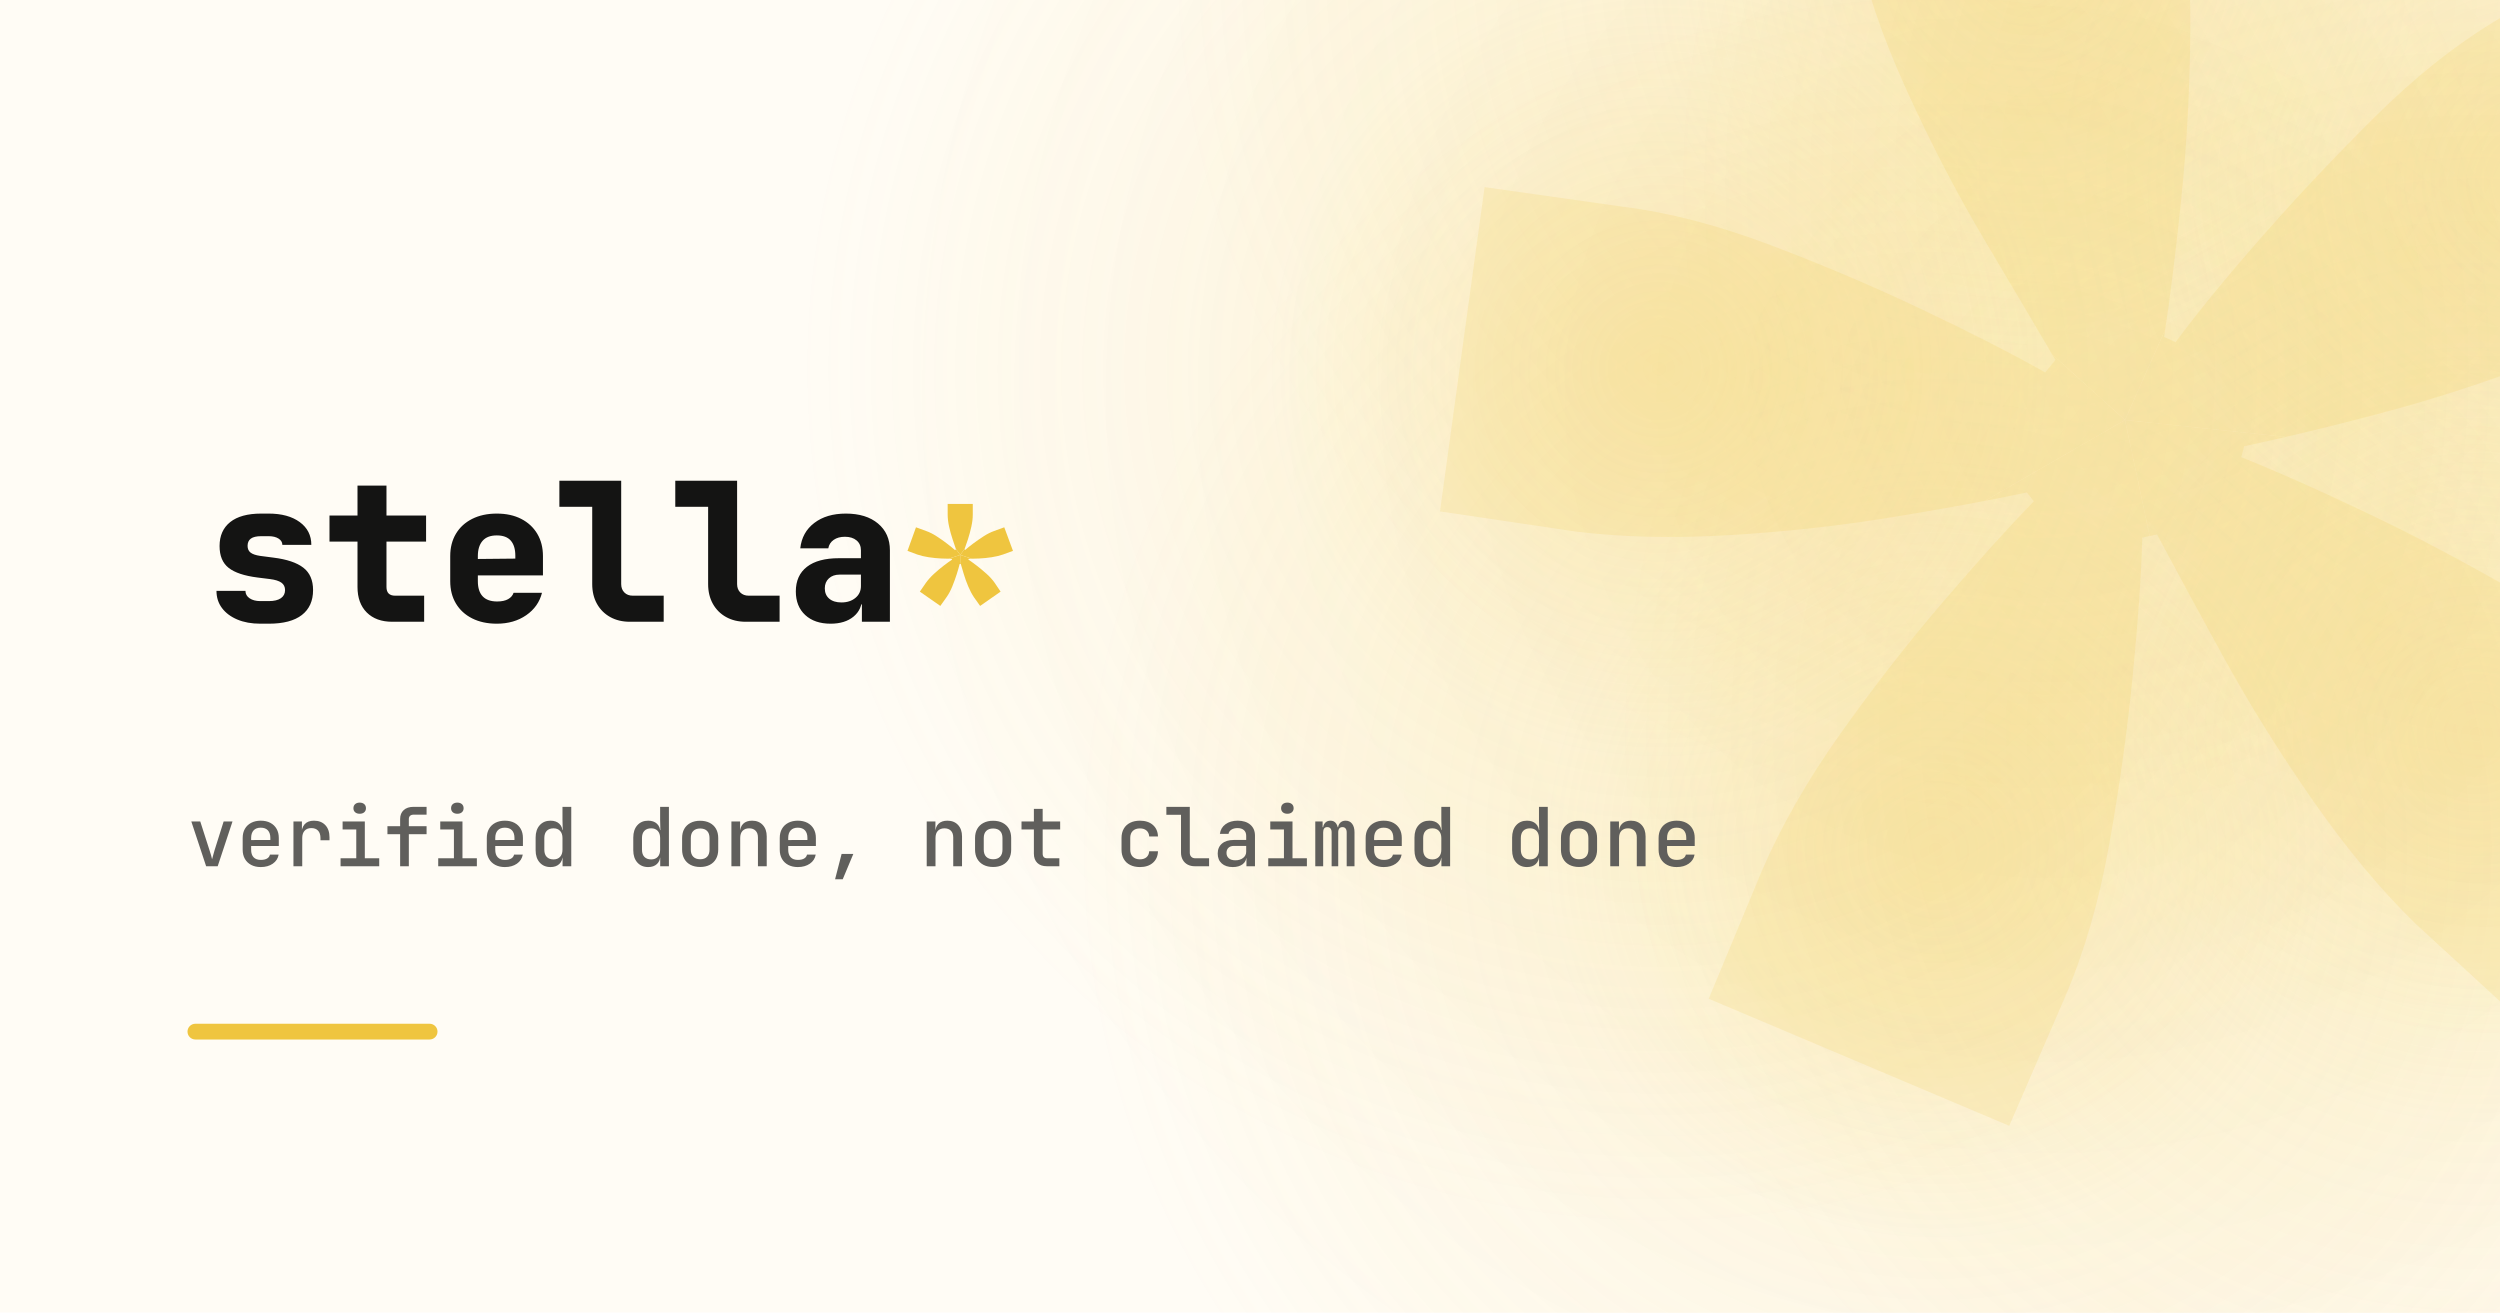
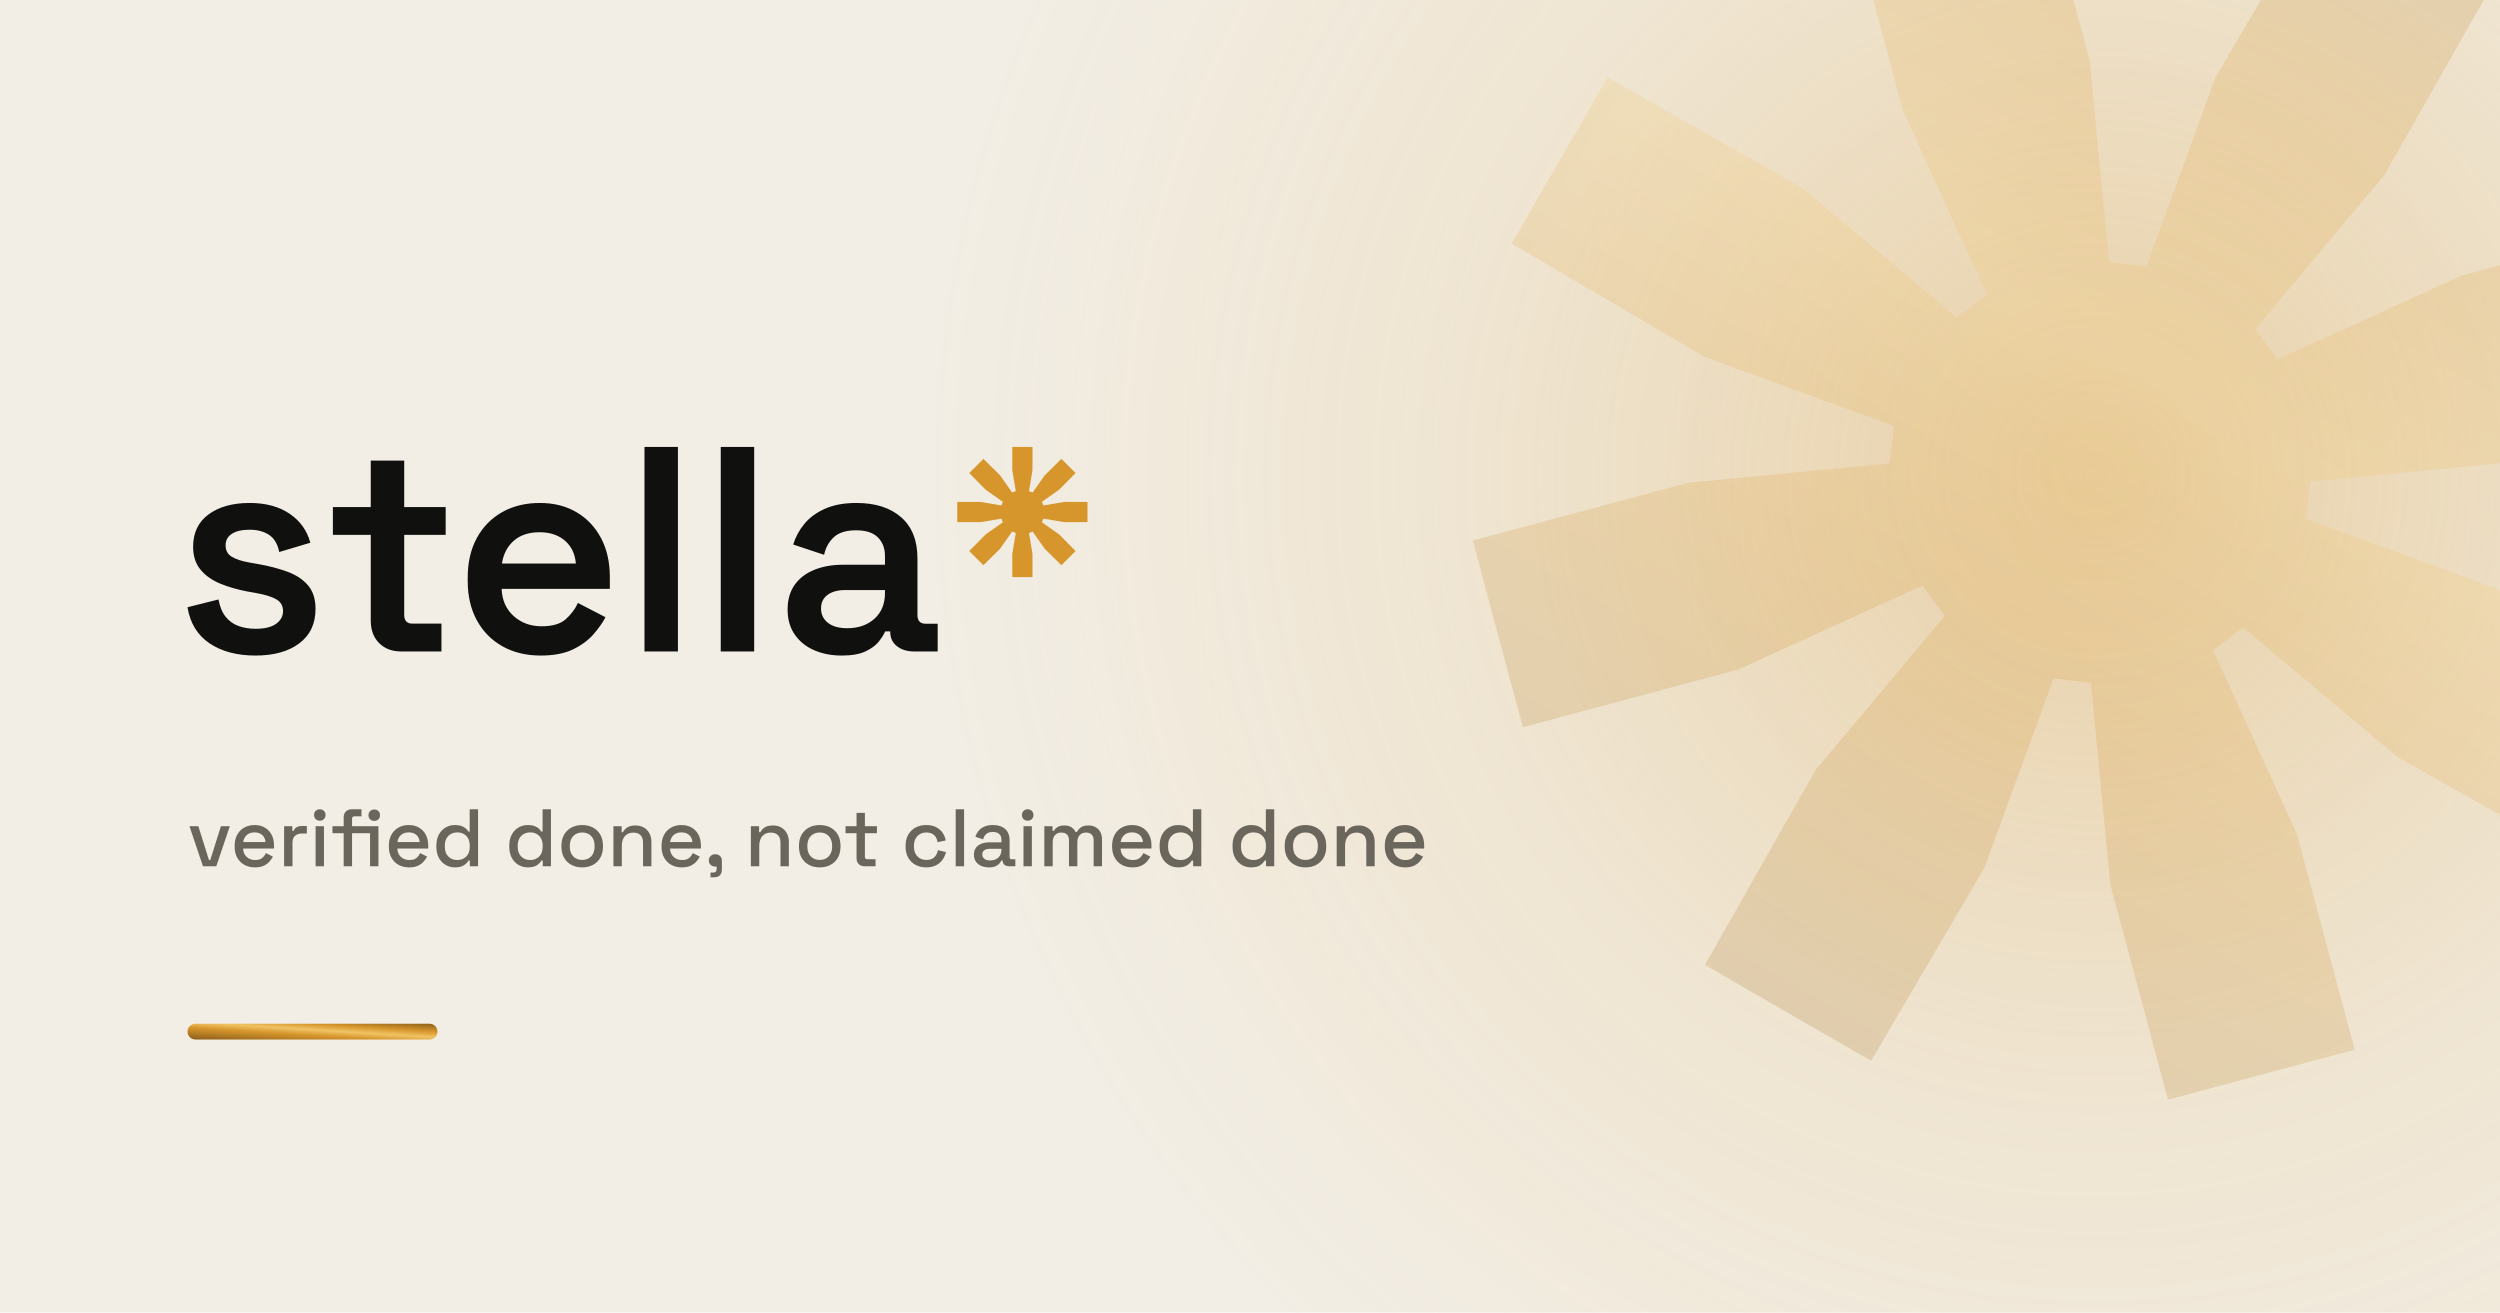
<svg xmlns="http://www.w3.org/2000/svg" width="1200" height="630" viewBox="0 0 1200 630">
  <defs>
-     <radialGradient id="g-s199">
-       <stop offset="0" stop-color="#EFC53F" stop-opacity="0.05" />
-       <stop offset="1" stop-color="#EFC53F" stop-opacity="0" />
+     <radialGradient id="g-s90">
+       <stop offset="0" stop-color="#D6962C" stop-opacity="0.34" />
+       <stop offset="0.5" stop-color="#D6962C" stop-opacity="0.119" />
+       <stop offset="1" stop-color="#D6962C" stop-opacity="0" />
    </radialGradient>
-     <radialGradient id="au-s200">
-       <stop offset="0" stop-color="#EFC53F" stop-opacity="0.26" />
-       <stop offset="0.45" stop-color="#EFC53F" stop-opacity="0.088" />
-       <stop offset="1" stop-color="#EFC53F" stop-opacity="0" />
-     </radialGradient>
-     <radialGradient id="au-s201">
-       <stop offset="0" stop-color="#EFC53F" stop-opacity="0.26" />
-       <stop offset="0.45" stop-color="#EFC53F" stop-opacity="0.088" />
-       <stop offset="1" stop-color="#EFC53F" stop-opacity="0" />
-     </radialGradient>
-     <radialGradient id="au-s202">
-       <stop offset="0" stop-color="#EFC53F" stop-opacity="0.26" />
-       <stop offset="0.45" stop-color="#EFC53F" stop-opacity="0.088" />
-       <stop offset="1" stop-color="#EFC53F" stop-opacity="0" />
-     </radialGradient>
-     <radialGradient id="au-s203">
-       <stop offset="0" stop-color="#EFC53F" stop-opacity="0.26" />
-       <stop offset="0.45" stop-color="#EFC53F" stop-opacity="0.088" />
-       <stop offset="1" stop-color="#EFC53F" stop-opacity="0" />
-     </radialGradient>
-     <radialGradient id="au-s204">
-       <stop offset="0" stop-color="#EFC53F" stop-opacity="0.26" />
-       <stop offset="0.45" stop-color="#EFC53F" stop-opacity="0.088" />
-       <stop offset="1" stop-color="#EFC53F" stop-opacity="0" />
-     </radialGradient>
-     <clipPath id="clip-s205">
-       <path d="M233.82 64.98 227.46 60.54 229.32 57.84Q230.34 56.4 231.84 55.02Q233.34 53.64 234.87 52.47Q236.4 51.3 237.48 50.58L237.36 50.34Q236.04 50.34 234.12 50.25Q232.2 50.16 230.22 49.86Q228.24 49.56 226.68 49.02L223.62 47.88L226.26 40.56L229.38 41.7Q230.94 42.24 232.62 43.32Q234.3 44.4 235.83 45.57Q237.36 46.74 238.38 47.64L238.68 47.4Q238.26 46.14 237.63 44.28Q237 42.42 236.55 40.38Q236.1 38.34 236.1 36.6V33.3H243.9V36.6Q243.9 38.34 243.45 40.38Q243 42.42 242.4 44.28Q241.8 46.14 241.32 47.4L241.56 47.58Q242.58 46.68 244.11 45.54Q245.64 44.4 247.32 43.32Q249 42.24 250.56 41.7L253.68 40.56L256.38 47.88L253.26 49.02Q251.7 49.56 249.75 49.86Q247.8 50.16 245.91 50.25Q244.02 50.34 242.64 50.34L242.52 50.58Q243.6 51.3 245.13 52.47Q246.66 53.64 248.19 55.02Q249.72 56.4 250.68 57.78L252.54 60.54L246.18 64.98L244.26 62.28Q243.3 60.84 242.49 58.92Q241.68 57 241.11 55.11Q240.54 53.22 240.18 51.96H239.82Q239.52 53.22 238.92 55.11Q238.32 57 237.54 58.92Q236.76 60.84 235.74 62.28Z" />
-     </clipPath>
-     <clipPath id="clip-s206">
-       <path d="M233.82 64.98 227.46 60.54 229.32 57.84Q230.34 56.4 231.84 55.02Q233.34 53.64 234.87 52.47Q236.4 51.3 237.48 50.58L237.36 50.34Q236.04 50.34 234.12 50.25Q232.2 50.16 230.22 49.86Q228.24 49.56 226.68 49.02L223.62 47.88L226.26 40.56L229.38 41.7Q230.94 42.24 232.62 43.32Q234.3 44.4 235.83 45.57Q237.36 46.74 238.38 47.64L238.68 47.4Q238.26 46.14 237.63 44.28Q237 42.42 236.55 40.38Q236.1 38.34 236.1 36.6V33.3H243.9V36.6Q243.9 38.34 243.45 40.38Q243 42.42 242.4 44.28Q241.8 46.14 241.32 47.4L241.56 47.58Q242.58 46.68 244.11 45.54Q245.64 44.4 247.32 43.32Q249 42.24 250.56 41.7L253.68 40.56L256.38 47.88L253.26 49.02Q251.7 49.56 249.75 49.86Q247.8 50.16 245.91 50.25Q244.02 50.34 242.64 50.34L242.52 50.58Q243.6 51.3 245.13 52.47Q246.66 53.64 248.19 55.02Q249.72 56.4 250.68 57.78L252.54 60.54L246.18 64.98L244.26 62.28Q243.3 60.84 242.49 58.92Q241.68 57 241.11 55.11Q240.54 53.22 240.18 51.96H239.82Q239.52 53.22 238.92 55.11Q238.32 57 237.54 58.92Q236.76 60.84 235.74 62.28Z" />
-     </clipPath>
+     <linearGradient id="sheen-s91" x1="0" y1="1" x2="1" y2="0">
+       <stop offset="0" stop-color="#8B5E1A" />
+       <stop offset="0.38" stop-color="#D6962C" />
+       <stop offset="0.56" stop-color="#F1C364" />
+       <stop offset="0.74" stop-color="#D6962C" />
+       <stop offset="1" stop-color="#8B5E1A" />
+     </linearGradient>
+     <linearGradient id="sheen-s92" x1="0" y1="1" x2="1" y2="0">
+       <stop offset="0" stop-color="#8B5E1A" />
+       <stop offset="0.38" stop-color="#D6962C" />
+       <stop offset="0.56" stop-color="#F1C364" />
+       <stop offset="0.74" stop-color="#D6962C" />
+       <stop offset="1" stop-color="#8B5E1A" />
+     </linearGradient>
  </defs>
-   <rect width="1200" height="630" fill="#FFFCF5" />
-   <circle cx="984.0" cy="189.0" r="567.0" fill="url(#g-s199)" />
-   <circle cx="973.2" cy="-18.4" r="410.1" fill="url(#au-s200)" />
-   <circle cx="1214.8" cy="89.1" r="410.1" fill="url(#au-s201)" />
-   <circle cx="1187.1" cy="352.1" r="410.1" fill="url(#au-s202)" />
-   <circle cx="928.5" cy="407.1" r="410.1" fill="url(#au-s203)" />
-   <circle cx="796.3" cy="178.1" r="410.1" fill="url(#au-s204)" />
-   <g opacity="0.16" transform="translate(1020.0,201.6) rotate(-12) scale(20.19231) translate(-240.00,-49.14)">
-     <g class="star" clip-path="url(#clip-s205)">
-       <path class="ray ray0" d="M240.00 49.14 L211.12 9.38 L268.88 9.38 Z" fill="#EFC53F" />
-       <path class="ray ray1" d="M240.00 49.14 L268.88 9.38 L286.73 64.33 Z" fill="#EFC53F" />
-       <path class="ray ray2" d="M240.00 49.14 L286.73 64.33 L240.00 98.28 Z" fill="#EFC53F" />
-       <path class="ray ray3" d="M240.00 49.14 L240.00 98.28 L193.27 64.33 Z" fill="#EFC53F" />
-       <path class="ray ray4" d="M240.00 49.14 L193.27 64.33 L211.12 9.38 Z" fill="#EFC53F" />
-     </g>
+   <rect width="1200" height="630" fill="#F2EEE5" />
+   <circle cx="1008.0" cy="226.8" r="568.6" fill="url(#g-s90)" />
+   <g opacity="0.2" transform="translate(1008.00,226.80) rotate(-15) scale(10.19945) translate(-35.225,62.820)">
+     <path class="accent" d="M5.885 -58.271V-67.369H16.385L25.772 -65.796L26.43 -67.438L18.669 -72.882L11.267 -80.393L17.652 -86.778L25.163 -79.376L30.607 -71.615L32.249 -72.273L30.676 -81.66V-92.16H39.774V-81.66L38.2 -72.273L39.843 -71.615L45.287 -79.376L52.798 -86.778L59.183 -80.393L51.781 -72.882L44.02 -67.438L44.678 -65.796L54.065 -67.369H64.565V-58.271H54.065L44.678 -59.845L44.02 -58.202L51.781 -52.758L59.183 -45.247L52.798 -38.862L45.287 -46.264L39.843 -54.025L38.2 -53.367L39.774 -43.98V-33.48H30.676V-43.98L32.249 -53.367L30.607 -54.025L25.163 -46.264L17.652 -38.862L11.267 -45.247L18.669 -52.758L26.43 -58.202L25.772 -59.845L16.385 -58.271Z" fill="url(#sheen-s91)" />
  </g>
-   <g transform="translate(90.00,190.42) scale(1.54545)">
-     <path d="M22.62 70.5Q18.54 70.5 15.48 69.21Q12.42 67.92 10.71 65.64Q9 63.36 9 60.3H18Q18 61.74 19.29 62.61Q20.58 63.48 22.62 63.48H25.26Q27.72 63.48 29.01 62.58Q30.3 61.68 30.3 60.06Q30.3 58.56 29.16 57.75Q28.02 56.94 25.62 56.64L21.78 56.16Q15.6 55.38 12.78 53.16Q9.96 50.94 9.96 46.38Q9.96 41.58 13.26 38.94Q16.56 36.3 22.92 36.3H25.2Q31.26 36.3 34.86 38.94Q38.46 41.58 38.46 46.02H29.46Q29.46 44.82 28.29 44.07Q27.12 43.32 25.2 43.32H22.92Q20.7 43.32 19.68 44.07Q18.66 44.82 18.66 46.32Q18.66 47.7 19.59 48.42Q20.52 49.14 22.56 49.44L26.7 49.98Q32.94 50.76 35.97 53.1Q39 55.44 39 60.06Q39 65.1 35.52 67.8Q32.04 70.5 25.26 70.5Z M63.6 69.9Q58.56 69.9 55.68 67.02Q52.8 64.14 52.8 59.1V45H44.1V36.9H52.8V27.6H61.8V36.9H74.1V45H61.8V59.1Q61.8 61.8 64.5 61.8H73.5V69.9Z M96.06 70.5Q91.68 70.5 88.41 68.85Q85.14 67.2 83.37 64.23Q81.6 61.26 81.6 57.3V49.5Q81.6 45.54 83.37 42.57Q85.14 39.6 88.41 37.95Q91.68 36.3 96.06 36.3Q100.44 36.3 103.65 37.95Q106.86 39.6 108.63 42.57Q110.4 45.54 110.4 49.5V55.5H90.18V57.3Q90.18 60.42 91.68 62.01Q93.18 63.6 96.18 63.6Q98.28 63.6 99.57 62.88Q100.86 62.16 101.28 60.9H110.1Q109.02 65.22 105.21 67.86Q101.4 70.5 96.06 70.5ZM101.82 50.88V49.38Q101.82 46.32 100.41 44.7Q99 43.08 96.06 43.08Q93.12 43.08 91.65 44.76Q90.18 46.44 90.18 49.5V50.4L102.42 50.28Z M137.4 69.9Q133.92 69.9 131.28 68.43Q128.64 66.96 127.17 64.32Q125.7 61.68 125.7 58.2V34.2H115.5V26.1H134.7V58.2Q134.7 59.82 135.69 60.81Q136.68 61.8 138.3 61.8H147.9V69.9Z M173.4 69.9Q169.92 69.9 167.28 68.43Q164.64 66.96 163.17 64.32Q161.7 61.68 161.7 58.2V34.2H151.5V26.1H170.7V58.2Q170.7 59.82 171.69 60.81Q172.68 61.8 174.3 61.8H183.9V69.9Z M199.74 70.5Q194.76 70.5 191.85 67.8Q188.94 65.1 188.94 60.48Q188.94 55.5 192.39 52.83Q195.84 50.16 202.32 50.16H209.16V47.7Q209.16 45.78 207.81 44.64Q206.46 43.5 204.18 43.5Q202.08 43.5 200.7 44.46Q199.32 45.42 199.02 47.1H190.32Q190.86 42.12 194.67 39.21Q198.48 36.3 204.48 36.3Q210.78 36.3 214.47 39.39Q218.16 42.48 218.16 47.7V69.9H209.46V64.5H208.02L209.52 62.4Q209.52 66.12 206.85 68.31Q204.18 70.5 199.74 70.5ZM203.1 63.9Q205.74 63.9 207.45 62.49Q209.16 61.08 209.16 58.8V55.26H202.5Q200.46 55.26 199.2 56.43Q197.94 57.6 197.94 59.52Q197.94 61.56 199.32 62.73Q200.7 63.9 203.1 63.9Z" fill="#141413" />
-     <g class="star" clip-path="url(#clip-s206)">
-       <path class="ray ray0" d="M240.00 49.14 L211.12 9.38 L268.88 9.38 Z" fill="#EFC53F" />
-       <path class="ray ray1" d="M240.00 49.14 L268.88 9.38 L286.73 64.33 Z" fill="#EFC53F" />
-       <path class="ray ray2" d="M240.00 49.14 L286.73 64.33 L240.00 98.28 Z" fill="#EFC53F" />
-       <path class="ray ray3" d="M240.00 49.14 L240.00 98.28 L193.27 64.33 Z" fill="#EFC53F" />
-       <path class="ray ray4" d="M240.00 49.14 L193.27 64.33 L211.12 9.38 Z" fill="#EFC53F" />
-     </g>
+   <g transform="translate(90.00,214.53) scale(1.06524)">
+     <path d="M30.646 94.003Q18.083 94.003 9.909 88.474Q1.735 82.944 0 72.237L13.959 68.725Q14.904 73.748 17.26 76.623Q19.617 79.498 23.096 80.721Q26.575 81.943 30.646 81.943Q36.808 81.943 39.93 79.695Q43.052 77.447 43.052 73.958Q43.052 70.447 40.085 68.697Q37.117 66.948 31.025 65.848L26.924 65.121Q20.216 63.85 14.693 61.569Q9.17 59.288 5.851 55.276Q2.531 51.264 2.531 44.974Q2.531 35.485 9.537 30.365Q16.543 25.245 27.99 25.245Q38.918 25.245 46.055 30.128Q53.193 35.011 55.339 43.164L41.34 47.35Q40.241 41.887 36.716 39.596Q33.191 37.305 27.99 37.305Q22.813 37.305 19.989 39.147Q17.165 40.988 17.165 44.322Q17.165 47.851 20.028 49.526Q22.892 51.201 27.783 52.06L31.884 52.788Q39.119 54.058 44.982 56.208Q50.846 58.357 54.266 62.315Q57.686 66.273 57.686 72.981Q57.686 83.043 50.351 88.523Q43.016 94.003 30.646 94.003Z M96.32 92.16Q90.1 92.16 86.337 88.386Q82.575 84.613 82.575 78.244V39.629H65.513V27.088H82.575V6.168H97.644V27.088H116.332V39.629H97.644V75.67Q97.644 79.62 101.376 79.62H114.43V92.16Z M159.134 94.003Q149.368 94.003 141.953 89.856Q134.537 85.709 130.401 78.15Q126.266 70.591 126.266 60.414V58.834Q126.266 48.634 130.347 41.087Q134.429 33.54 141.767 29.392Q149.105 25.245 158.755 25.245Q168.251 25.245 175.326 29.432Q182.401 33.619 186.351 41.097Q190.301 48.575 190.301 58.535V63.943H141.551Q141.838 71.579 146.957 76.195Q152.077 80.811 159.568 80.811Q166.892 80.811 170.471 77.599Q174.051 74.386 175.923 70.308L188.355 76.727Q186.489 80.311 183 84.349Q179.511 88.388 173.764 91.196Q168.018 94.003 159.134 94.003ZM141.683 52.535H174.992Q174.465 46.044 170.07 42.241Q165.674 38.437 158.647 38.437Q151.425 38.437 147.061 42.241Q142.697 46.044 141.683 52.535Z M205.918 92.16V0H220.987V92.16Z M240.281 92.16V0H255.349V92.16Z M294.803 94.003Q287.872 94.003 282.354 91.591Q276.835 89.178 273.621 84.539Q270.407 79.899 270.407 73.254Q270.407 66.586 273.621 62.101Q276.835 57.616 282.505 55.347Q288.174 53.078 295.409 53.078H314.282V49.138Q314.282 43.977 311.109 40.773Q307.936 37.568 301.225 37.568Q294.645 37.568 291.283 40.629Q287.921 43.691 286.861 48.605L272.925 43.977Q274.505 38.859 277.983 34.642Q281.46 30.426 287.284 27.836Q293.108 25.245 301.442 25.245Q314.206 25.245 321.561 31.673Q328.916 38.102 328.916 50.184V75.716Q328.916 79.666 332.602 79.666H338.03V92.16H327.431Q322.698 92.16 319.677 89.779Q316.655 87.397 316.655 83.401V83.132H314.361Q313.627 84.942 311.634 87.544Q309.641 90.146 305.622 92.074Q301.603 94.003 294.803 94.003ZM297.285 81.68Q304.816 81.68 309.549 77.404Q314.282 73.129 314.282 65.848V64.486H296.41Q291.41 64.486 288.443 66.633Q285.476 68.781 285.476 72.796Q285.476 76.812 288.574 79.246Q291.673 81.68 297.285 81.68Z" fill="#10100F" />
+     <path d="M346.864 33.889V24.791H357.364L366.751 26.364L367.409 24.722L359.648 19.278L352.245 11.767L358.631 5.381L366.142 12.784L371.586 20.545L373.228 19.887L371.655 10.5V0H380.753V10.5L379.179 19.887L380.822 20.545L386.266 12.784L393.777 5.381L400.162 11.767L392.76 19.278L384.998 24.722L385.657 26.364L395.044 24.791H405.544V33.889H395.044L385.657 32.315L384.998 33.958L392.76 39.402L400.162 46.913L393.777 53.298L386.266 45.896L380.822 38.135L379.179 38.793L380.753 48.18V58.68H371.655V48.18L373.228 38.793L371.586 38.135L366.142 45.896L358.631 53.298L352.245 46.913L359.648 39.402L367.409 33.958L366.751 32.315L357.364 33.889Z" fill="#D6962C" />
  </g>
-   <path d="M98.945 415.8 91.836 394.317H96.132L100.546 408.066Q100.976 409.277 101.308 410.507Q101.64 411.738 101.796 412.441Q101.991 411.738 102.323 410.507Q102.655 409.277 103.007 408.066L107.343 394.317H111.6L104.491 415.8Z M125.154 416.191Q122.537 416.191 120.564 415.156Q118.592 414.12 117.537 412.246Q116.483 410.371 116.483 407.871V402.246Q116.483 399.707 117.537 397.852Q118.592 395.997 120.564 394.961Q122.537 393.926 125.154 393.926Q127.81 393.926 129.763 394.961Q131.716 395.997 132.771 397.852Q133.825 399.707 133.825 402.246V406.074H120.545V407.871Q120.545 410.253 121.736 411.503Q122.928 412.753 125.193 412.753Q127.029 412.753 128.162 412.109Q129.294 411.464 129.568 410.214H133.747Q133.278 412.949 130.935 414.57Q128.591 416.191 125.154 416.191ZM129.763 403.535V402.207Q129.763 399.864 128.591 398.575Q127.419 397.286 125.154 397.286Q122.928 397.286 121.736 398.575Q120.545 399.864 120.545 402.246V403.223L130.076 403.184Z M140.856 415.8V394.317H144.918V398.418H145.934L144.645 400.957Q144.645 397.481 146.168 395.704Q147.692 393.926 150.699 393.926Q154.137 393.926 156.148 396.055Q158.16 398.184 158.16 401.895V403.34H153.824V402.246Q153.824 399.942 152.672 398.711Q151.52 397.481 149.449 397.481Q147.379 397.481 146.227 398.731Q145.075 399.981 145.075 402.246V415.8Z M163.472 415.8V411.972H171.01V398.145H164.448V394.317H175.112V411.972H182.025V415.8ZM172.651 390.606Q171.284 390.606 170.464 389.884Q169.643 389.161 169.643 387.95Q169.643 386.7 170.464 385.978Q171.284 385.255 172.651 385.255Q174.018 385.255 174.838 385.978Q175.659 386.7 175.659 387.95Q175.659 389.161 174.838 389.884Q174.018 390.606 172.651 390.606Z M192.064 415.8V400.41H185.97V396.582H192.064V393.106Q192.064 390.411 193.782 388.849Q195.501 387.286 198.47 387.286H204.758V391.036H198.548Q197.454 391.036 196.849 391.583Q196.243 392.13 196.243 393.145V396.582H204.758V400.41H196.243V415.8Z M210.344 415.8V411.972H217.882V398.145H211.32V394.317H221.984V411.972H228.897V415.8ZM219.523 390.606Q218.156 390.606 217.336 389.884Q216.515 389.161 216.515 387.95Q216.515 386.7 217.336 385.978Q218.156 385.255 219.523 385.255Q220.89 385.255 221.71 385.978Q222.531 386.7 222.531 387.95Q222.531 389.161 221.71 389.884Q220.89 390.606 219.523 390.606Z M242.334 416.191Q239.717 416.191 237.744 415.156Q235.772 414.12 234.717 412.246Q233.663 410.371 233.663 407.871V402.246Q233.663 399.707 234.717 397.852Q235.772 395.997 237.744 394.961Q239.717 393.926 242.334 393.926Q244.99 393.926 246.943 394.961Q248.896 395.997 249.951 397.852Q251.005 399.707 251.005 402.246V406.074H237.725V407.871Q237.725 410.253 238.916 411.503Q240.108 412.753 242.373 412.753Q244.209 412.753 245.342 412.109Q246.474 411.464 246.748 410.214H250.927Q250.458 412.949 248.115 414.57Q245.771 416.191 242.334 416.191ZM246.943 403.535V402.207Q246.943 399.864 245.771 398.575Q244.599 397.286 242.334 397.286Q240.108 397.286 238.916 398.575Q237.725 399.864 237.725 402.246V403.223L247.256 403.184Z M264.247 416.191Q261.005 416.191 259.052 414.003Q257.099 411.816 257.099 408.105V402.051Q257.099 398.301 259.052 396.114Q261.005 393.926 264.247 393.926Q266.903 393.926 268.465 395.391Q270.028 396.856 270.028 399.395L269.129 398.418H270.106L269.988 393.419V387.286H274.207V415.8H270.028V411.699H269.129L270.028 410.722Q270.028 413.261 268.465 414.726Q266.903 416.191 264.247 416.191ZM265.692 412.519Q267.684 412.519 268.836 411.289Q269.988 410.058 269.988 407.871V402.246Q269.988 400.059 268.836 398.828Q267.684 397.598 265.692 397.598Q263.622 397.598 262.45 398.789Q261.278 399.981 261.278 402.246V407.871Q261.278 410.136 262.45 411.328Q263.622 412.519 265.692 412.519Z M311.119 416.191Q307.877 416.191 305.924 414.003Q303.971 411.816 303.971 408.105V402.051Q303.971 398.301 305.924 396.114Q307.877 393.926 311.119 393.926Q313.775 393.926 315.337 395.391Q316.9 396.856 316.9 399.395L316.001 398.418H316.978L316.86 393.419V387.286H321.079V415.8H316.9V411.699H316.001L316.9 410.722Q316.9 413.261 315.337 414.726Q313.775 416.191 311.119 416.191ZM312.564 412.519Q314.556 412.519 315.708 411.289Q316.86 410.058 316.86 407.871V402.246Q316.86 400.059 315.708 398.828Q314.556 397.598 312.564 397.598Q310.494 397.598 309.322 398.789Q308.15 399.981 308.15 402.246V407.871Q308.15 410.136 309.322 411.328Q310.494 412.519 312.564 412.519Z M336.078 416.152Q333.422 416.152 331.469 415.136Q329.516 414.12 328.461 412.246Q327.407 410.371 327.407 407.832V402.285Q327.407 399.707 328.461 397.852Q329.516 395.997 331.469 394.981Q333.422 393.965 336.078 393.965Q338.734 393.965 340.687 394.981Q342.64 395.997 343.695 397.852Q344.749 399.707 344.749 402.285V407.832Q344.749 410.371 343.695 412.246Q342.64 414.12 340.687 415.136Q338.734 416.152 336.078 416.152ZM336.078 412.441Q338.226 412.441 339.398 411.25Q340.57 410.058 340.57 407.832V402.285Q340.57 400.02 339.398 398.848Q338.226 397.676 336.078 397.676Q333.969 397.676 332.777 398.848Q331.586 400.02 331.586 402.285V407.832Q331.586 410.058 332.777 411.25Q333.969 412.441 336.078 412.441Z M351.077 415.8V394.317H355.256V398.418H356.272L355.256 399.395Q355.256 396.817 356.78 395.372Q358.303 393.926 360.998 393.926Q364.201 393.926 366.115 395.977Q368.029 398.028 368.029 401.504V415.8H363.811V401.973Q363.811 399.864 362.678 398.731Q361.545 397.598 359.592 397.598Q357.6 397.598 356.448 398.789Q355.296 399.981 355.296 402.246V415.8Z M382.95 416.191Q380.333 416.191 378.36 415.156Q376.388 414.12 375.333 412.246Q374.279 410.371 374.279 407.871V402.246Q374.279 399.707 375.333 397.852Q376.388 395.997 378.36 394.961Q380.333 393.926 382.95 393.926Q385.606 393.926 387.559 394.961Q389.512 395.997 390.567 397.852Q391.621 399.707 391.621 402.246V406.074H378.341V407.871Q378.341 410.253 379.532 411.503Q380.724 412.753 382.989 412.753Q384.825 412.753 385.958 412.109Q387.09 411.464 387.364 410.214H391.543Q391.074 412.949 388.731 414.57Q386.387 416.191 382.95 416.191ZM387.559 403.535V402.207Q387.559 399.864 386.387 398.575Q385.215 397.286 382.95 397.286Q380.724 397.286 379.532 398.575Q378.341 399.864 378.341 402.246V403.223L387.872 403.184Z M400.839 422.05 403.964 409.902H409.589L404.511 422.05Z M444.821 415.8V394.317H449V398.418H450.016L449 399.395Q449 396.817 450.524 395.372Q452.047 393.926 454.742 393.926Q457.945 393.926 459.859 395.977Q461.773 398.028 461.773 401.504V415.8H457.555V401.973Q457.555 399.864 456.422 398.731Q455.289 397.598 453.336 397.598Q451.344 397.598 450.192 398.789Q449.04 399.981 449.04 402.246V415.8Z M476.694 416.152Q474.038 416.152 472.085 415.136Q470.132 414.12 469.077 412.246Q468.023 410.371 468.023 407.832V402.285Q468.023 399.707 469.077 397.852Q470.132 395.997 472.085 394.981Q474.038 393.965 476.694 393.965Q479.35 393.965 481.303 394.981Q483.256 395.997 484.311 397.852Q485.365 399.707 485.365 402.285V407.832Q485.365 410.371 484.311 412.246Q483.256 414.12 481.303 415.136Q479.35 416.152 476.694 416.152ZM476.694 412.441Q478.842 412.441 480.014 411.25Q481.186 410.058 481.186 407.832V402.285Q481.186 400.02 480.014 398.848Q478.842 397.676 476.694 397.676Q474.585 397.676 473.393 398.848Q472.202 400.02 472.202 402.285V407.832Q472.202 410.058 473.393 411.25Q474.585 412.441 476.694 412.441Z M502.474 415.8Q499.544 415.8 497.904 414.199Q496.263 412.597 496.263 409.746V398.145H490.326V394.317H496.263V388.263H500.482V394.317H508.879V398.145H500.482V409.746Q500.482 411.972 502.63 411.972H508.489V415.8Z M547.158 416.191Q544.502 416.191 542.491 415.195Q540.479 414.199 539.405 412.304Q538.331 410.41 538.331 407.871V402.246Q538.331 399.668 539.405 397.793Q540.479 395.918 542.491 394.922Q544.502 393.926 547.158 393.926Q551.025 393.926 553.369 395.958Q555.712 397.989 555.83 401.504H551.611Q551.494 399.668 550.322 398.653Q549.15 397.637 547.158 397.637Q545.01 397.637 543.76 398.828Q542.51 400.02 542.51 402.207V407.871Q542.51 410.058 543.76 411.269Q545.01 412.48 547.158 412.48Q549.15 412.48 550.322 411.464Q551.494 410.449 551.611 408.613H555.83Q555.712 412.128 553.369 414.159Q551.025 416.191 547.158 416.191Z M573.524 415.8Q571.532 415.8 570.047 414.999Q568.563 414.199 567.723 412.714Q566.884 411.23 566.884 409.277V391.114H559.853V387.286H571.102V409.277Q571.102 410.527 571.805 411.25Q572.508 411.972 573.719 411.972H580.359V415.8Z M591.726 416.191Q588.367 416.191 586.433 414.452Q584.5 412.714 584.5 409.707Q584.5 406.66 586.55 404.922Q588.601 403.184 592.194 403.184H598.171V401.192Q598.171 399.434 597.077 398.457Q595.983 397.481 593.991 397.481Q592.233 397.481 591.062 398.243Q589.89 399.004 589.695 400.254H585.554Q585.906 397.364 588.23 395.645Q590.554 393.926 594.108 393.926Q597.936 393.926 600.163 395.86Q602.389 397.793 602.389 401.113V415.8H598.288V411.855H597.585L598.288 411.074Q598.288 413.417 596.491 414.804Q594.694 416.191 591.726 416.191ZM592.976 412.949Q595.241 412.949 596.706 411.796Q598.171 410.644 598.171 408.847V406.035H592.273Q590.632 406.035 589.675 406.933Q588.718 407.832 588.718 409.394Q588.718 411.035 589.851 411.992Q590.984 412.949 592.976 412.949Z M608.756 415.8V411.972H616.294V398.145H609.732V394.317H620.396V411.972H627.309V415.8ZM617.935 390.606Q616.568 390.606 615.748 389.884Q614.927 389.161 614.927 387.95Q614.927 386.7 615.748 385.978Q616.568 385.255 617.935 385.255Q619.302 385.255 620.122 385.978Q620.943 386.7 620.943 387.95Q620.943 389.161 620.122 389.884Q619.302 390.606 617.935 390.606Z M631.333 415.8V394.317H634.848V397.051H635.629L635.043 397.871Q635.043 396.075 636.02 395.001Q636.996 393.926 638.637 393.926Q640.394 393.926 641.351 395.293Q642.308 396.661 642.308 399.043L641.371 397.051H642.855L642.23 397.871Q642.23 396.075 643.226 395.001Q644.222 393.926 645.902 393.926Q647.894 393.926 649.027 395.43Q650.159 396.934 650.159 399.434V415.8H646.41V399.551Q646.41 398.34 645.882 397.676Q645.355 397.012 644.379 397.012Q643.402 397.012 642.875 397.657Q642.347 398.301 642.347 399.512V415.8H639.184V399.551Q639.184 398.301 638.637 397.657Q638.09 397.012 637.074 397.012Q636.098 397.012 635.61 397.657Q635.121 398.301 635.121 399.512V415.8Z M664.182 416.191Q661.565 416.191 659.592 415.156Q657.62 414.12 656.565 412.246Q655.511 410.371 655.511 407.871V402.246Q655.511 399.707 656.565 397.852Q657.62 395.997 659.592 394.961Q661.565 393.926 664.182 393.926Q666.838 393.926 668.791 394.961Q670.744 395.997 671.799 397.852Q672.853 399.707 672.853 402.246V406.074H659.573V407.871Q659.573 410.253 660.764 411.503Q661.956 412.753 664.221 412.753Q666.057 412.753 667.19 412.109Q668.322 411.464 668.596 410.214H672.775Q672.306 412.949 669.963 414.57Q667.619 416.191 664.182 416.191ZM668.791 403.535V402.207Q668.791 399.864 667.619 398.575Q666.447 397.286 664.182 397.286Q661.956 397.286 660.764 398.575Q659.573 399.864 659.573 402.246V403.223L669.104 403.184Z M686.095 416.191Q682.853 416.191 680.9 414.003Q678.947 411.816 678.947 408.105V402.051Q678.947 398.301 680.9 396.114Q682.853 393.926 686.095 393.926Q688.751 393.926 690.313 395.391Q691.876 396.856 691.876 399.395L690.977 398.418H691.954L691.836 393.419V387.286H696.055V415.8H691.876V411.699H690.977L691.876 410.722Q691.876 413.261 690.313 414.726Q688.751 416.191 686.095 416.191ZM687.54 412.519Q689.532 412.519 690.684 411.289Q691.836 410.058 691.836 407.871V402.246Q691.836 400.059 690.684 398.828Q689.532 397.598 687.54 397.598Q685.47 397.598 684.298 398.789Q683.126 399.981 683.126 402.246V407.871Q683.126 410.136 684.298 411.328Q685.47 412.519 687.54 412.519Z M732.967 416.191Q729.725 416.191 727.772 414.003Q725.819 411.816 725.819 408.105V402.051Q725.819 398.301 727.772 396.114Q729.725 393.926 732.967 393.926Q735.623 393.926 737.185 395.391Q738.748 396.856 738.748 399.395L737.849 398.418H738.826L738.708 393.419V387.286H742.927V415.8H738.748V411.699H737.849L738.748 410.722Q738.748 413.261 737.185 414.726Q735.623 416.191 732.967 416.191ZM734.412 412.519Q736.404 412.519 737.556 411.289Q738.708 410.058 738.708 407.871V402.246Q738.708 400.059 737.556 398.828Q736.404 397.598 734.412 397.598Q732.342 397.598 731.17 398.789Q729.998 399.981 729.998 402.246V407.871Q729.998 410.136 731.17 411.328Q732.342 412.519 734.412 412.519Z M757.926 416.152Q755.27 416.152 753.317 415.136Q751.364 414.12 750.309 412.246Q749.255 410.371 749.255 407.832V402.285Q749.255 399.707 750.309 397.852Q751.364 395.997 753.317 394.981Q755.27 393.965 757.926 393.965Q760.582 393.965 762.535 394.981Q764.488 395.997 765.543 397.852Q766.597 399.707 766.597 402.285V407.832Q766.597 410.371 765.543 412.246Q764.488 414.12 762.535 415.136Q760.582 416.152 757.926 416.152ZM757.926 412.441Q760.074 412.441 761.246 411.25Q762.418 410.058 762.418 407.832V402.285Q762.418 400.02 761.246 398.848Q760.074 397.676 757.926 397.676Q755.817 397.676 754.625 398.848Q753.434 400.02 753.434 402.285V407.832Q753.434 410.058 754.625 411.25Q755.817 412.441 757.926 412.441Z M772.925 415.8V394.317H777.104V398.418H778.12L777.104 399.395Q777.104 396.817 778.628 395.372Q780.151 393.926 782.846 393.926Q786.049 393.926 787.963 395.977Q789.877 398.028 789.877 401.504V415.8H785.659V401.973Q785.659 399.864 784.526 398.731Q783.393 397.598 781.44 397.598Q779.448 397.598 778.296 398.789Q777.144 399.981 777.144 402.246V415.8Z M804.798 416.191Q802.181 416.191 800.208 415.156Q798.236 414.12 797.181 412.246Q796.127 410.371 796.127 407.871V402.246Q796.127 399.707 797.181 397.852Q798.236 395.997 800.208 394.961Q802.181 393.926 804.798 393.926Q807.454 393.926 809.407 394.961Q811.36 395.997 812.415 397.852Q813.469 399.707 813.469 402.246V406.074H800.189V407.871Q800.189 410.253 801.38 411.503Q802.572 412.753 804.837 412.753Q806.673 412.753 807.806 412.109Q808.938 411.464 809.212 410.214H813.391Q812.922 412.949 810.579 414.57Q808.235 416.191 804.798 416.191ZM809.407 403.535V402.207Q809.407 399.864 808.235 398.575Q807.063 397.286 804.798 397.286Q802.572 397.286 801.38 398.575Q800.189 399.864 800.189 402.246V403.223L809.72 403.184Z" fill="#605F5C" />
-   <rect x="90" y="491.4" width="120" height="7.56" rx="3.78" fill="#EFC53F" />
+   <path d="M97.425 415.8 90.926 396.563H95.203L100.31 412.835H100.931L106.038 396.563H110.315L103.816 415.8Z M122.365 416.347Q119.461 416.347 117.268 415.116Q115.075 413.886 113.851 411.647Q112.627 409.408 112.627 406.416V405.947Q112.627 402.941 113.838 400.709Q115.049 398.477 117.216 397.246Q119.383 396.016 122.219 396.016Q125.002 396.016 127.09 397.231Q129.179 398.446 130.351 400.637Q131.523 402.828 131.523 405.769V407.299H116.698Q116.789 409.837 118.421 411.327Q120.053 412.816 122.467 412.816Q124.742 412.816 125.889 411.808Q127.037 410.8 127.64 409.474L130.993 411.173Q130.433 412.285 129.398 413.49Q128.363 414.695 126.671 415.521Q124.98 416.347 122.365 416.347ZM116.737 404.201H127.439Q127.283 402.029 125.866 400.788Q124.449 399.547 122.193 399.547Q119.9 399.547 118.483 400.788Q117.065 402.029 116.737 404.201Z M136.376 415.8V396.563H140.317V398.819H140.938Q141.409 397.606 142.432 397.045Q143.456 396.485 144.989 396.485H147.291V400.094H144.842Q142.872 400.094 141.633 401.165Q140.395 402.236 140.395 404.484V415.8Z M151.492 415.8V396.563H155.511V415.8ZM153.502 393.942Q152.338 393.942 151.536 393.178Q150.734 392.415 150.734 391.2Q150.734 389.972 151.536 389.215Q152.338 388.458 153.502 388.458Q154.705 388.458 155.487 389.215Q156.269 389.972 156.269 391.2Q156.269 392.415 155.487 393.178Q154.705 393.942 153.502 393.942Z M164.968 415.8V399.942H159.581V396.563H164.968V392.341Q164.968 390.554 166.009 389.506Q167.05 388.458 168.827 388.458H173.514V391.837H170.108Q168.987 391.837 168.987 393.009V396.563H177.619V399.942H168.987V415.8ZM177.619 415.8V396.563H181.639V415.8ZM179.629 394.044Q178.465 394.044 177.663 393.28Q176.862 392.516 176.862 391.302Q176.862 390.073 177.663 389.316Q178.465 388.56 179.629 388.56Q180.832 388.56 181.614 389.316Q182.396 390.073 182.396 391.302Q182.396 392.516 181.614 393.28Q180.832 394.044 179.629 394.044Z M196.384 416.347Q193.48 416.347 191.286 415.116Q189.093 413.886 187.87 411.647Q186.646 409.408 186.646 406.416V405.947Q186.646 402.941 187.857 400.709Q189.068 398.477 191.235 397.246Q193.402 396.016 196.237 396.016Q199.02 396.016 201.109 397.231Q203.198 398.446 204.37 400.637Q205.541 402.828 205.541 405.769V407.299H190.716Q190.808 409.837 192.44 411.327Q194.071 412.816 196.485 412.816Q198.761 412.816 199.908 411.808Q201.055 410.8 201.659 409.474L205.012 411.173Q204.452 412.285 203.417 413.49Q202.381 414.695 200.69 415.521Q198.999 416.347 196.384 416.347ZM190.755 404.201H201.458Q201.301 402.029 199.885 400.788Q198.468 399.547 196.212 399.547Q193.919 399.547 192.501 400.788Q191.083 402.029 190.755 404.201Z M218.343 416.347Q215.957 416.347 213.925 415.181Q211.893 414.015 210.675 411.795Q209.457 409.576 209.457 406.467V405.896Q209.457 402.787 210.668 400.568Q211.879 398.348 213.905 397.182Q215.931 396.016 218.343 396.016Q220.224 396.016 221.504 396.481Q222.784 396.946 223.588 397.66Q224.392 398.373 224.823 399.172H225.444V388.458H229.464V415.8H225.523V413.06H224.901Q224.183 414.318 222.673 415.332Q221.163 416.347 218.343 416.347ZM219.5 412.816Q222.107 412.816 223.801 411.139Q225.495 409.462 225.495 406.363V406Q225.495 402.9 223.814 401.224Q222.132 399.547 219.5 399.547Q216.906 399.547 215.205 401.224Q213.504 402.9 213.504 406V406.363Q213.504 409.462 215.205 411.139Q216.906 412.816 219.5 412.816Z M253.341 416.347Q250.955 416.347 248.922 415.181Q246.89 414.015 245.673 411.795Q244.455 409.576 244.455 406.467V405.896Q244.455 402.787 245.666 400.568Q246.877 398.348 248.903 397.182Q250.929 396.016 253.341 396.016Q255.222 396.016 256.502 396.481Q257.782 396.946 258.586 397.66Q259.389 398.373 259.821 399.172H260.442V388.458H264.461V415.8H260.52V413.06H259.899Q259.181 414.318 257.671 415.332Q256.161 416.347 253.341 416.347ZM254.497 412.816Q257.105 412.816 258.799 411.139Q260.493 409.462 260.493 406.363V406Q260.493 402.9 258.811 401.224Q257.13 399.547 254.497 399.547Q251.904 399.547 250.203 401.224Q248.502 402.9 248.502 406V406.363Q248.502 409.462 250.203 411.139Q251.904 412.816 254.497 412.816Z M279.457 416.347Q276.566 416.347 274.309 415.155Q272.053 413.962 270.773 411.743Q269.492 409.523 269.492 406.467V405.896Q269.492 402.84 270.773 400.62Q272.053 398.401 274.309 397.208Q276.566 396.016 279.457 396.016Q282.347 396.016 284.604 397.208Q286.86 398.401 288.141 400.62Q289.421 402.84 289.421 405.896V406.467Q289.421 409.523 288.141 411.743Q286.86 413.962 284.604 415.155Q282.347 416.347 279.457 416.347ZM279.457 412.765Q282.105 412.765 283.753 411.068Q285.402 409.371 285.402 406.363V406Q285.402 402.992 283.766 401.295Q282.13 399.598 279.457 399.598Q276.822 399.598 275.167 401.295Q273.512 402.992 273.512 406V406.363Q273.512 409.371 275.167 411.068Q276.822 412.765 279.457 412.765Z M294.452 415.8V396.563H298.393V399.444H299.014Q299.565 398.25 300.963 397.237Q302.361 396.223 305.129 396.223Q307.326 396.223 309.032 397.197Q310.738 398.17 311.709 399.959Q312.681 401.748 312.681 404.238V415.8H308.662V404.547Q308.662 402.031 307.417 400.842Q306.172 399.653 303.961 399.653Q301.463 399.653 299.967 401.307Q298.471 402.961 298.471 406.08V415.8Z M327.274 416.347Q324.37 416.347 322.177 415.116Q319.983 413.886 318.76 411.647Q317.536 409.408 317.536 406.416V405.947Q317.536 402.941 318.747 400.709Q319.958 398.477 322.125 397.246Q324.292 396.016 327.127 396.016Q329.91 396.016 331.999 397.231Q334.088 398.446 335.26 400.637Q336.431 402.828 336.431 405.769V407.299H321.606Q321.698 409.837 323.33 411.327Q324.962 412.816 327.375 412.816Q329.651 412.816 330.798 411.808Q331.945 410.8 332.549 409.474L335.902 411.173Q335.342 412.285 334.307 413.49Q333.272 414.695 331.58 415.521Q329.889 416.347 327.274 416.347ZM321.645 404.201H332.348Q332.191 402.029 330.775 400.788Q329.358 399.547 327.102 399.547Q324.809 399.547 323.391 400.788Q321.973 402.029 321.645 404.201Z M341.048 421.118V418.817H342.367Q343.972 418.817 343.972 417.212V415.962H343.363Q342.019 415.962 341.121 415.141Q340.222 414.32 340.222 413.052Q340.222 411.708 341.121 410.862Q342.019 410.015 343.363 410.015Q344.732 410.015 345.617 410.888Q346.503 411.761 346.503 413.181V417.235Q346.503 421.118 342.634 421.118Z M360.424 415.8V396.563H364.365V399.444H364.986Q365.537 398.25 366.935 397.237Q368.334 396.223 371.101 396.223Q373.298 396.223 375.004 397.197Q376.71 398.17 377.682 399.959Q378.653 401.748 378.653 404.238V415.8H374.634V404.547Q374.634 402.031 373.389 400.842Q372.144 399.653 369.933 399.653Q367.435 399.653 365.939 401.307Q364.443 402.961 364.443 406.08V415.8Z M393.473 416.347Q390.582 416.347 388.326 415.155Q386.069 413.962 384.789 411.743Q383.509 409.523 383.509 406.467V405.896Q383.509 402.84 384.789 400.62Q386.069 398.401 388.326 397.208Q390.582 396.016 393.473 396.016Q396.363 396.016 398.62 397.208Q400.877 398.401 402.157 400.62Q403.437 402.84 403.437 405.896V406.467Q403.437 409.523 402.157 411.743Q400.877 413.962 398.62 415.155Q396.363 416.347 393.473 416.347ZM393.473 412.765Q396.121 412.765 397.769 411.068Q399.418 409.371 399.418 406.363V406Q399.418 402.992 397.782 401.295Q396.146 399.598 393.473 399.598Q390.838 399.598 389.183 401.295Q387.528 402.992 387.528 406V406.363Q387.528 409.371 389.183 411.068Q390.838 412.765 393.473 412.765Z M414.995 415.8Q413.218 415.8 412.177 414.752Q411.136 413.704 411.136 411.917V399.942H405.855V396.563H411.136V390.165H415.155V396.563H420.932V399.942H415.155V411.249Q415.155 412.421 416.276 412.421H420.272V415.8Z M444.565 416.347Q441.767 416.347 439.523 415.168Q437.279 413.99 435.978 411.763Q434.677 409.537 434.677 406.428V405.935Q434.677 402.813 435.978 400.593Q437.279 398.373 439.523 397.195Q441.767 396.016 444.565 396.016Q447.325 396.016 449.283 397.013Q451.241 398.01 452.416 399.696Q453.592 401.381 453.942 403.42L450.037 404.244Q449.868 402.949 449.239 401.896Q448.61 400.842 447.47 400.22Q446.331 399.598 444.641 399.598Q442.952 399.598 441.603 400.352Q440.255 401.106 439.476 402.539Q438.696 403.973 438.696 406V406.363Q438.696 408.39 439.476 409.824Q440.255 411.257 441.603 412.011Q442.952 412.765 444.641 412.765Q447.182 412.765 448.505 411.449Q449.828 410.132 450.168 408.093L454.072 408.994Q453.619 410.982 452.43 412.667Q451.241 414.353 449.283 415.35Q447.325 416.347 444.565 416.347Z M458.738 415.8V388.458H462.757V415.8Z M474.684 416.347Q472.642 416.347 471.008 415.638Q469.374 414.929 468.424 413.563Q467.474 412.197 467.474 410.246Q467.474 408.281 468.424 406.968Q469.374 405.654 471.039 404.991Q472.704 404.328 474.809 404.328H480.696V403.084Q480.696 401.389 479.672 400.366Q478.649 399.344 476.542 399.344Q474.473 399.344 473.377 400.321Q472.28 401.297 471.925 402.885L468.187 401.662Q468.655 400.11 469.684 398.838Q470.712 397.567 472.43 396.791Q474.147 396.016 476.592 396.016Q480.338 396.016 482.476 397.916Q484.613 399.817 484.613 403.354V411.277Q484.613 412.449 485.707 412.449H487.365V415.8H484.358Q482.994 415.8 482.139 415.09Q481.284 414.38 481.284 413.181V413.06H480.664Q480.385 413.665 479.749 414.448Q479.114 415.23 477.901 415.788Q476.688 416.347 474.684 416.347ZM475.298 413.019Q477.696 413.019 479.196 411.634Q480.696 410.25 480.696 407.843V407.426H475.052Q473.452 407.426 472.473 408.114Q471.493 408.802 471.493 410.13Q471.493 411.458 472.512 412.239Q473.53 413.019 475.298 413.019Z M491.275 415.8V396.563H495.294V415.8ZM493.285 393.942Q492.121 393.942 491.319 393.178Q490.517 392.415 490.517 391.2Q490.517 389.972 491.319 389.215Q492.121 388.458 493.285 388.458Q494.488 388.458 495.27 389.215Q496.052 389.972 496.052 391.2Q496.052 392.415 495.27 393.178Q494.488 393.942 493.285 393.942Z M501.274 415.8V396.563H505.216V398.809H505.837Q506.372 397.805 507.585 397.014Q508.797 396.223 510.875 396.223Q513.028 396.223 514.339 397.113Q515.651 398.002 516.301 399.36H516.922Q517.586 398.028 518.865 397.125Q520.144 396.223 522.48 396.223Q524.332 396.223 525.789 396.998Q527.247 397.774 528.106 399.276Q528.964 400.778 528.964 402.971V415.8H524.945V403.281Q524.945 401.529 523.981 400.578Q523.017 399.627 521.273 399.627Q519.389 399.627 518.259 400.838Q517.129 402.049 517.129 404.328V415.8H513.11V403.281Q513.11 401.529 512.146 400.578Q511.182 399.627 509.438 399.627Q507.553 399.627 506.424 400.838Q505.294 402.049 505.294 404.328V415.8Z M543.549 416.347Q540.645 416.347 538.452 415.116Q536.259 413.886 535.035 411.647Q533.811 409.408 533.811 406.416V405.947Q533.811 402.941 535.022 400.709Q536.233 398.477 538.4 397.246Q540.567 396.016 543.403 396.016Q546.186 396.016 548.274 397.231Q550.363 398.446 551.535 400.637Q552.707 402.828 552.707 405.769V407.299H537.882Q537.973 409.837 539.605 411.327Q541.237 412.816 543.651 412.816Q545.926 412.816 547.073 411.808Q548.221 410.8 548.824 409.474L552.177 411.173Q551.617 412.285 550.582 413.49Q549.547 414.695 547.855 415.521Q546.164 416.347 543.549 416.347ZM537.921 404.201H548.623Q548.467 402.029 547.05 400.788Q545.633 399.547 543.377 399.547Q541.084 399.547 539.667 400.788Q538.249 402.029 537.921 404.201Z M565.509 416.347Q563.122 416.347 561.09 415.181Q559.058 414.015 557.84 411.795Q556.622 409.576 556.622 406.467V405.896Q556.622 402.787 557.833 400.568Q559.044 398.348 561.07 397.182Q563.097 396.016 565.509 396.016Q567.389 396.016 568.67 396.481Q569.95 396.946 570.753 397.66Q571.557 398.373 571.989 399.172H572.61V388.458H576.629V415.8H572.688V413.06H572.067Q571.348 414.318 569.838 415.332Q568.329 416.347 565.509 416.347ZM566.665 412.816Q569.272 412.816 570.966 411.139Q572.66 409.462 572.66 406.363V406Q572.66 402.9 570.979 401.224Q569.297 399.547 566.665 399.547Q564.071 399.547 562.37 401.224Q560.669 402.9 560.669 406V406.363Q560.669 409.462 562.37 411.139Q564.071 412.816 566.665 412.816Z M600.506 416.347Q598.12 416.347 596.088 415.181Q594.056 414.015 592.838 411.795Q591.62 409.576 591.62 406.467V405.896Q591.62 402.787 592.831 400.568Q594.042 398.348 596.068 397.182Q598.094 396.016 600.506 396.016Q602.387 396.016 603.667 396.481Q604.947 396.946 605.751 397.66Q606.555 398.373 606.986 399.172H607.607V388.458H611.627V415.8H607.686V413.06H607.065Q606.346 414.318 604.836 415.332Q603.326 416.347 600.506 416.347ZM601.663 412.816Q604.27 412.816 605.964 411.139Q607.658 409.462 607.658 406.363V406Q607.658 402.9 605.977 401.224Q604.295 399.547 601.663 399.547Q599.069 399.547 597.368 401.224Q595.667 402.9 595.667 406V406.363Q595.667 409.462 597.368 411.139Q599.069 412.816 601.663 412.816Z M626.622 416.347Q623.731 416.347 621.475 415.155Q619.218 413.962 617.938 411.743Q616.658 409.523 616.658 406.467V405.896Q616.658 402.84 617.938 400.62Q619.218 398.401 621.475 397.208Q623.731 396.016 626.622 396.016Q629.512 396.016 631.769 397.208Q634.026 398.401 635.306 400.62Q636.586 402.84 636.586 405.896V406.467Q636.586 409.523 635.306 411.743Q634.026 413.962 631.769 415.155Q629.512 416.347 626.622 416.347ZM626.622 412.765Q629.27 412.765 630.918 411.068Q632.567 409.371 632.567 406.363V406Q632.567 402.992 630.931 401.295Q629.296 399.598 626.622 399.598Q623.987 399.598 622.332 401.295Q620.677 402.992 620.677 406V406.363Q620.677 409.371 622.332 411.068Q623.987 412.765 626.622 412.765Z M641.617 415.8V396.563H645.558V399.444H646.179Q646.73 398.25 648.128 397.237Q649.527 396.223 652.294 396.223Q654.491 396.223 656.197 397.197Q657.903 398.17 658.875 399.959Q659.846 401.748 659.846 404.238V415.8H655.827V404.547Q655.827 402.031 654.582 400.842Q653.337 399.653 651.126 399.653Q648.628 399.653 647.132 401.307Q645.636 402.961 645.636 406.08V415.8Z M674.439 416.347Q671.535 416.347 669.342 415.116Q667.149 413.886 665.925 411.647Q664.701 409.408 664.701 406.416V405.947Q664.701 402.941 665.912 400.709Q667.123 398.477 669.29 397.246Q671.457 396.016 674.293 396.016Q677.076 396.016 679.164 397.231Q681.253 398.446 682.425 400.637Q683.597 402.828 683.597 405.769V407.299H668.772Q668.863 409.837 670.495 411.327Q672.127 412.816 674.541 412.816Q676.816 412.816 677.963 411.808Q679.111 410.8 679.714 409.474L683.068 411.173Q682.507 412.285 681.472 413.49Q680.437 414.695 678.746 415.521Q677.054 416.347 674.439 416.347ZM668.811 404.201H679.513Q679.357 402.029 677.94 400.788Q676.523 399.547 674.267 399.547Q671.974 399.547 670.557 400.788Q669.139 402.029 668.811 404.201Z" fill="#6B665C" />
+   <rect x="90.00" y="491.40" width="120.00" height="7.56" rx="3.78" fill="url(#sheen-s92)" />
</svg>
